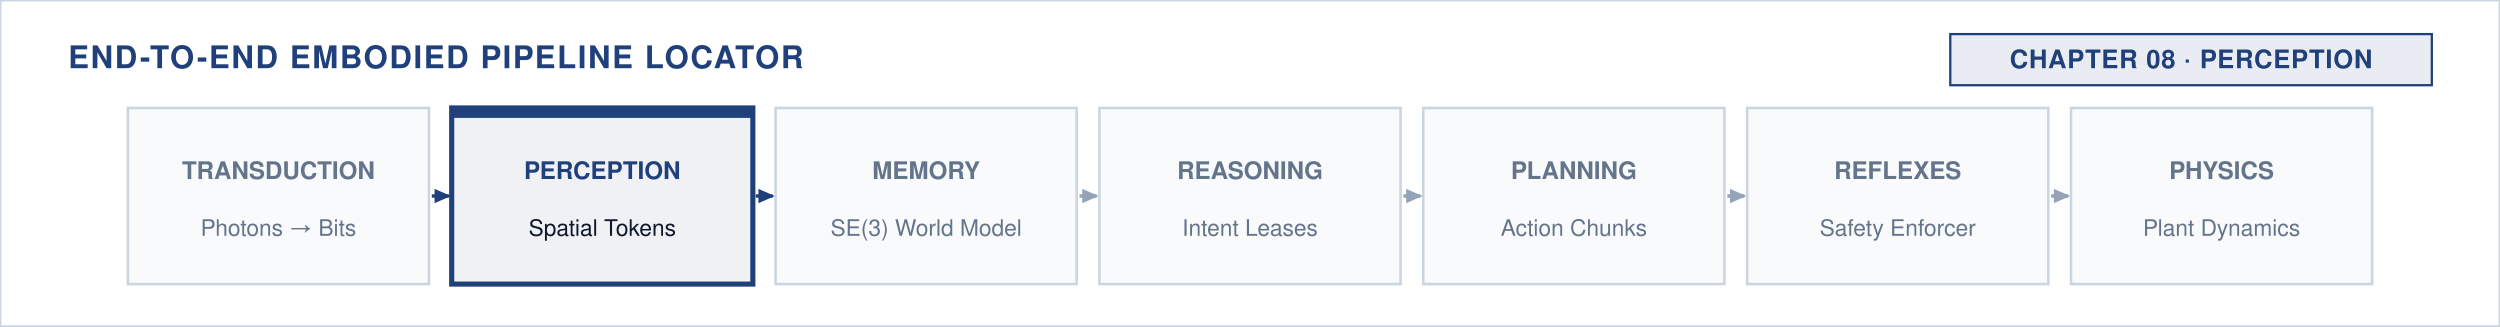
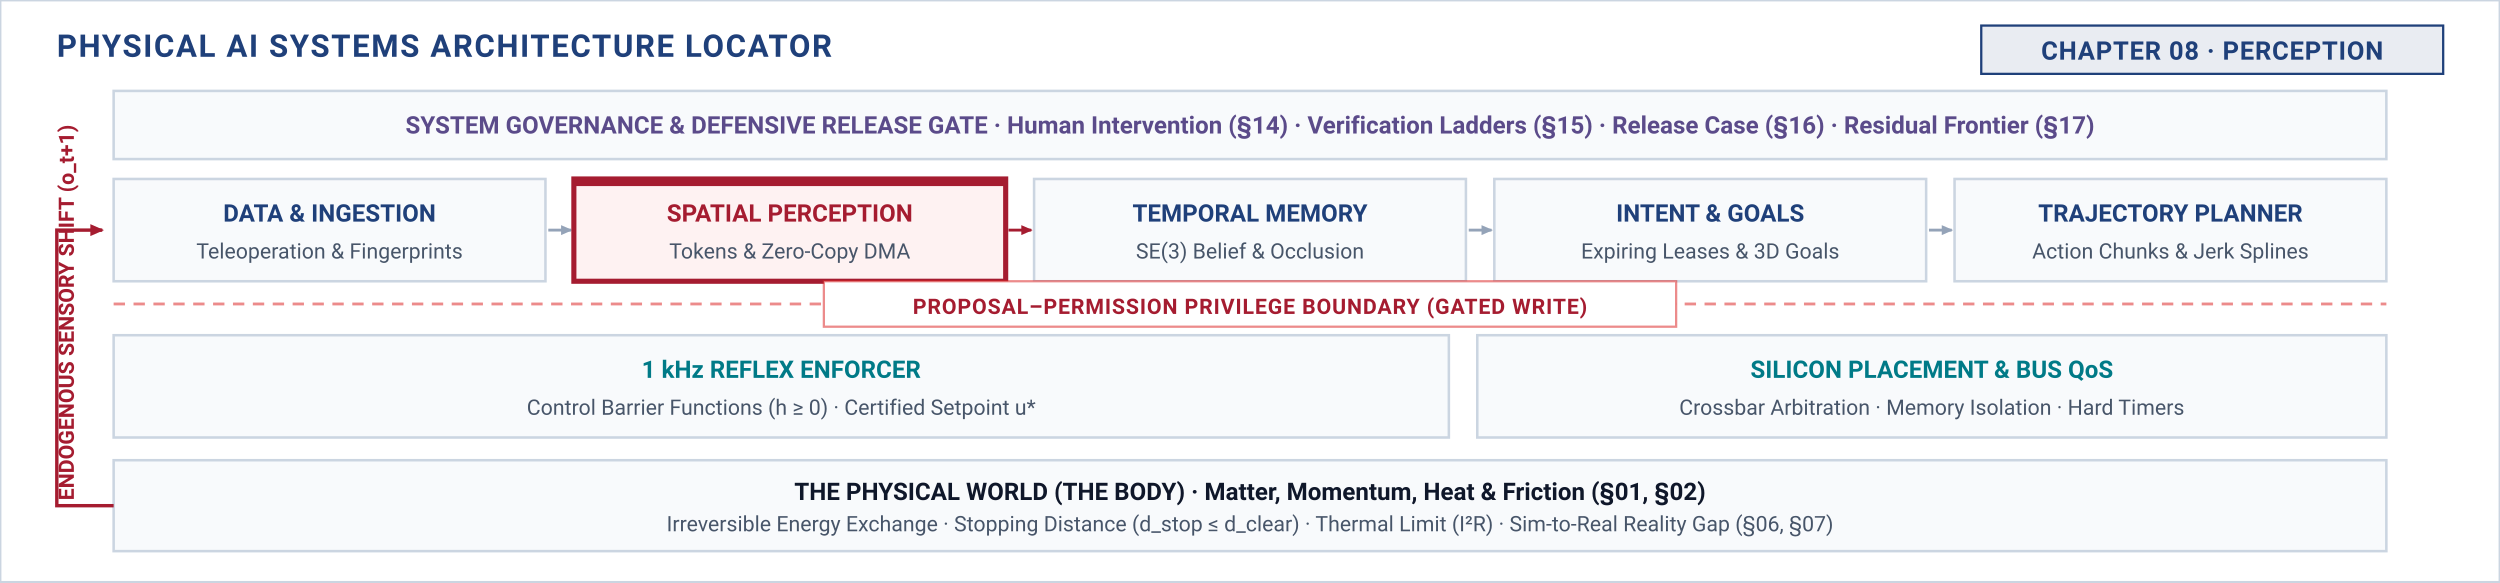
- <svg xmlns="http://www.w3.org/2000/svg" viewBox="0 0 880 115" width="100%" height="100%">
+ <svg xmlns="http://www.w3.org/2000/svg" viewBox="0 0 880 205" width="100%" height="100%">
  <style>
-   text { font-family: "Helvetica Neue", Helvetica, Arial, sans-serif; }
-   .section-hdr { font-size: 11px; font-weight: 700; fill: #1F407A; letter-spacing: 0.05em; }
+   text { font-family: -apple-system, BlinkMacSystemFont, "Segoe UI", Roboto, "Helvetica Neue", Arial, sans-serif; }
+   .hdr-title { font-size: 11px; font-weight: 700; fill: #1F407A; letter-spacing: 0.05em; }
  .badge-text { font-size: 9px; font-weight: 700; text-anchor: middle; letter-spacing: 0.03em; }
+   .tier-title { font-size: 8.5px; font-weight: 700; fill: #475569; letter-spacing: 0.04em; }
+   .card-title { font-size: 8.5px; font-weight: 700; text-anchor: middle; }
+   .card-sub { font-size: 7.5px; text-anchor: middle; }
+   .banner-text { font-size: 8.5px; font-weight: 700; text-anchor: middle; }
+   .loop-text { font-size: 7.5px; font-weight: 700; fill: #A51C30; }
+   .boundary-text { font-size: 7.5px; font-weight: 700; fill: #A51C30; text-anchor: middle; letter-spacing: 0.04em; }
</style>
  <defs>
-     <marker id="arr-navy" viewBox="0 0 10 10" refX="7" refY="5" markerWidth="6" markerHeight="6" orient="auto-start-reverse">
+     <marker id="arr-navy" viewBox="0 0 10 10" refX="7" refY="5" markerWidth="5" markerHeight="5" orient="auto-start-reverse">
      <path d="M 0 1.5 L 8 5 L 0 8.5 z" fill="#1F407A" />
    </marker>
-     <marker id="arr-slate" viewBox="0 0 10 10" refX="7" refY="5" markerWidth="6" markerHeight="6" orient="auto-start-reverse">
+     <marker id="arr-crimson" viewBox="0 0 10 10" refX="7" refY="5" markerWidth="5" markerHeight="5" orient="auto-start-reverse">
+       <path d="M 0 1.5 L 8 5 L 0 8.5 z" fill="#A51C30" />
+     </marker>
+     <marker id="arr-slate" viewBox="0 0 10 10" refX="7" refY="5" markerWidth="5" markerHeight="5" orient="auto-start-reverse">
      <path d="M 0 1.5 L 8 5 L 0 8.5 z" fill="#94A3B8" />
    </marker>
-     <marker id="arr-crimson" viewBox="0 0 10 10" refX="7" refY="5" markerWidth="6" markerHeight="6" orient="auto-start-reverse">
-       <path d="M 0 1.5 L 8 5 L 0 8.5 z" fill="#A51C30" />
-     </marker>
  </defs>
-   <rect width="880" height="115" fill="#FFFFFF" stroke="#CBD5E1" stroke-width="1" />
-   <text x="24" y="24" class="section-hdr">END-TO-END EMBODIED PIPELINE LOCATOR</text>
-   <rect x="686.5" y="12" width="169.5" height="18" fill="#1F407A" fill-opacity="0.10" stroke="#1F407A" stroke-width="0.8" />
-   <text x="771.25" y="24" class="badge-text" fill="#1F407A">CHAPTER 08 · PERCEPTION</text>
-   <rect x="45.0" y="38" width="106" height="62" fill="#F8FAFC" stroke="#CBD5E1" stroke-width="0.9" />
-   <text x="98.0" y="63" font-size="8.5" font-weight="600" fill="#64748B" text-anchor="middle">TRANSDUCTION</text>
-   <text x="98.0" y="83" font-size="8" fill="#64748B" text-anchor="middle">Photons → Bits</text>
-   <line x1="152.0" y1="69.0" x2="158.0" y2="69.0" stroke="#1F407A" stroke-width="1.2" marker-end="url(#arr-navy)" />
-   <rect x="159.0" y="38" width="106" height="62" fill="#1F407A12" stroke="#1F407A" stroke-width="1.8" />
-   <rect x="159.0" y="38" width="106" height="3.5" fill="#1F407A" />
-   <text x="212.0" y="63" font-size="8.5" font-weight="700" fill="#1F407A" text-anchor="middle">PERCEPTION</text>
-   <text x="212.0" y="83" font-size="8" fill="#0F172A" text-anchor="middle">Spatial Tokens</text>
-   <line x1="266.0" y1="69.0" x2="272.0" y2="69.0" stroke="#1F407A" stroke-width="1.2" marker-end="url(#arr-navy)" />
-   <rect x="273.0" y="38" width="106" height="62" fill="#F8FAFC" stroke="#CBD5E1" stroke-width="0.9" />
-   <text x="326.0" y="63" font-size="8.5" font-weight="600" fill="#64748B" text-anchor="middle">MEMORY</text>
-   <text x="326.0" y="83" font-size="8" fill="#64748B" text-anchor="middle">SE(3) World Model</text>
-   <line x1="380.0" y1="69.0" x2="386.0" y2="69.0" stroke="#94A3B8" stroke-width="1.2" marker-end="url(#arr-slate)" />
-   <rect x="387.0" y="38" width="106" height="62" fill="#F8FAFC" stroke="#CBD5E1" stroke-width="0.9" />
-   <text x="440.0" y="63" font-size="8.5" font-weight="600" fill="#64748B" text-anchor="middle">REASONING</text>
-   <text x="440.0" y="83" font-size="8" fill="#64748B" text-anchor="middle">Intent Leases</text>
-   <line x1="494.0" y1="69.0" x2="500.0" y2="69.0" stroke="#94A3B8" stroke-width="1.2" marker-end="url(#arr-slate)" />
-   <rect x="501.0" y="38" width="106" height="62" fill="#F8FAFC" stroke="#CBD5E1" stroke-width="0.9" />
-   <text x="554.0" y="63" font-size="8.5" font-weight="600" fill="#64748B" text-anchor="middle">PLANNING</text>
-   <text x="554.0" y="83" font-size="8" fill="#64748B" text-anchor="middle">Action Chunks</text>
-   <line x1="608.0" y1="69.0" x2="614.0" y2="69.0" stroke="#94A3B8" stroke-width="1.2" marker-end="url(#arr-slate)" />
-   <rect x="615.0" y="38" width="106" height="62" fill="#F8FAFC" stroke="#CBD5E1" stroke-width="0.9" />
-   <text x="668.0" y="63" font-size="8.5" font-weight="600" fill="#64748B" text-anchor="middle">REFLEXES</text>
-   <text x="668.0" y="83" font-size="8" fill="#64748B" text-anchor="middle">Safety Enforcer</text>
-   <line x1="722.0" y1="69.0" x2="728.0" y2="69.0" stroke="#94A3B8" stroke-width="1.2" marker-end="url(#arr-slate)" />
-   <rect x="729.0" y="38" width="106" height="62" fill="#F8FAFC" stroke="#CBD5E1" stroke-width="0.9" />
-   <text x="782.0" y="63" font-size="8.5" font-weight="600" fill="#64748B" text-anchor="middle">PHYSICS</text>
-   <text x="782.0" y="83" font-size="8" fill="#64748B" text-anchor="middle">Plant Dynamics</text>
+   <rect width="880" height="205" fill="#FFFFFF" stroke="#CBD5E1" stroke-width="1" />
+   <text x="20" y="20" class="hdr-title">PHYSICAL AI SYSTEMS ARCHITECTURE LOCATOR</text>
+   <rect x="697.4" y="9" width="162.6" height="17" fill="#1F407A" fill-opacity="0.10" stroke="#1F407A" stroke-width="0.8" />
+   <text x="778.7" y="21" class="badge-text" fill="#1F407A">CHAPTER 08 · PERCEPTION</text>
+   <rect x="40" y="32" width="800" height="24" fill="#F8FAFC" stroke="#CBD5E1" stroke-width="0.9" />
+   <text x="440" y="47" class="banner-text" fill="#5B4B8A">SYSTEM GOVERNANCE &amp; DEFENSIVE RELEASE GATE · Human Intervention (§14) · Verification Ladders (§15) · Release Case (§16) · Residual Frontier (§17)</text>
+   <rect x="40" y="63" width="152" height="36" fill="#F8FAFC" stroke="#CBD5E1" stroke-width="0.9" />
+   <text x="116.0" y="78" class="card-title" fill="#1F407A">DATA &amp; INGESTION</text>
+   <text x="116.0" y="91" class="card-sub" fill="#475569">Teleoperation &amp; Fingerprints</text>
+   <line x1="193" y1="81.0" x2="201" y2="81.0" stroke="#94A3B8" stroke-width="1.0" marker-end="url(#arr-slate)" />
+   <rect x="202" y="63" width="152" height="36" fill="#FEF2F2" stroke="#A51C30" stroke-width="1.8" />
+   <rect x="202" y="63" width="152" height="2.5" fill="#A51C30" />
+   <text x="278.0" y="78" class="card-title" fill="#A51C30">SPATIAL PERCEPTION</text>
+   <text x="278.0" y="91" class="card-sub" fill="#475569">Tokens &amp; Zero-Copy DMA</text>
+   <line x1="355" y1="81.0" x2="363" y2="81.0" stroke="#A51C30" stroke-width="1.0" marker-end="url(#arr-crimson)" />
+   <rect x="364" y="63" width="152" height="36" fill="#F8FAFC" stroke="#CBD5E1" stroke-width="0.9" />
+   <text x="440.0" y="78" class="card-title" fill="#1F407A">TEMPORAL MEMORY</text>
+   <text x="440.0" y="91" class="card-sub" fill="#475569">SE(3) Belief &amp; Occlusion</text>
+   <line x1="517" y1="81.0" x2="525" y2="81.0" stroke="#94A3B8" stroke-width="1.0" marker-end="url(#arr-slate)" />
+   <rect x="526" y="63" width="152" height="36" fill="#F8FAFC" stroke="#CBD5E1" stroke-width="0.9" />
+   <text x="602.0" y="78" class="card-title" fill="#1F407A">INTENT &amp; GOALS</text>
+   <text x="602.0" y="91" class="card-sub" fill="#475569">Expiring Leases &amp; 3D Goals</text>
+   <line x1="679" y1="81.0" x2="687" y2="81.0" stroke="#94A3B8" stroke-width="1.0" marker-end="url(#arr-slate)" />
+   <rect x="688" y="63" width="152" height="36" fill="#F8FAFC" stroke="#CBD5E1" stroke-width="0.9" />
+   <text x="764.0" y="78" class="card-title" fill="#1F407A">TRAJECTORY PLANNER</text>
+   <text x="764.0" y="91" class="card-sub" fill="#475569">Action Chunks &amp; Jerk Splines</text>
+   <line x1="40" y1="107" x2="840" y2="107" stroke="#DC262688" stroke-dasharray="4,3" stroke-width="1.0" />
+   <rect x="290" y="99" width="300" height="16" fill="#FFFFFF" stroke="#DC262688" stroke-width="0.8" />
+   <text x="440" y="110.5" class="boundary-text">PROPOSAL–PERMISSION PRIVILEGE BOUNDARY (GATED WRITE)</text>
+   <rect x="40" y="118" width="470" height="36" fill="#F8FAFC" stroke="#CBD5E1" stroke-width="0.9" />
+   <text x="275.0" y="133" class="card-title" fill="#007A87">1 kHz REFLEX ENFORCER</text>
+   <text x="275.0" y="146" class="card-sub" fill="#475569">Control Barrier Functions (h ≥ 0) · Certified Setpoint u*</text>
+   <rect x="520" y="118" width="320" height="36" fill="#F8FAFC" stroke="#CBD5E1" stroke-width="0.9" />
+   <text x="680.0" y="133" class="card-title" fill="#007A87">SILICON PLACEMENT &amp; BUS QoS</text>
+   <text x="680.0" y="146" class="card-sub" fill="#475569">Crossbar Arbitration · Memory Isolation · Hard Timers</text>
+   <rect x="40" y="162" width="800" height="32" fill="#F8FAFC" stroke="#CBD5E1" stroke-width="0.9" />
+   <text x="440" y="176" class="card-title" fill="#0F172A">THE PHYSICAL WORLD (THE BODY) · Matter, Momentum, Heat &amp; Friction (§01, §02)</text>
+   <text x="440" y="187" class="card-sub" fill="#475569">Irreversible Energy Exchange · Stopping Distance (d_stop ≤ d_clear) · Thermal Limit (I²R) · Sim-to-Real Reality Gap (§06, §07)</text>
+   <path d="M 40 178 L 20 178 L 20 81 L 36 81" fill="none" stroke="#A51C30" stroke-width="1.2" marker-end="url(#arr-crimson)" />
+   <text x="26" y="110" class="loop-text" transform="rotate(-90 26,110)" text-anchor="middle">ENDOGENOUS SENSORY SHIFT (o_t+1)</text>
</svg>
